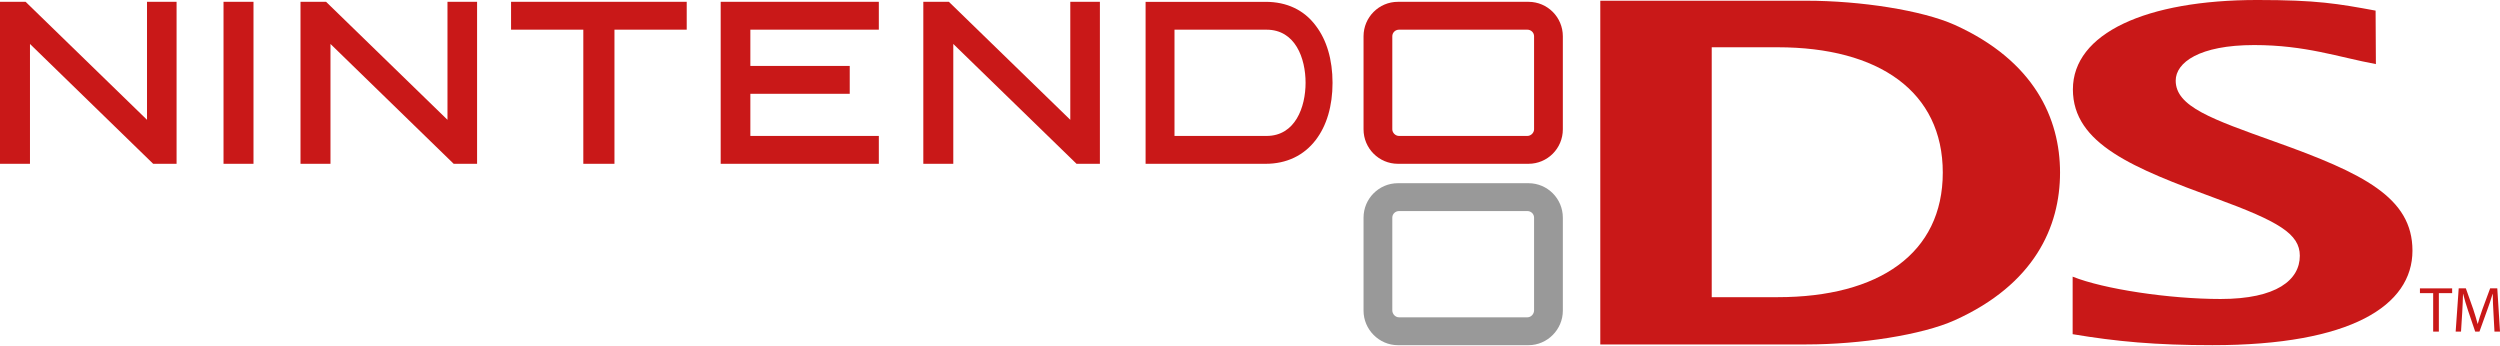
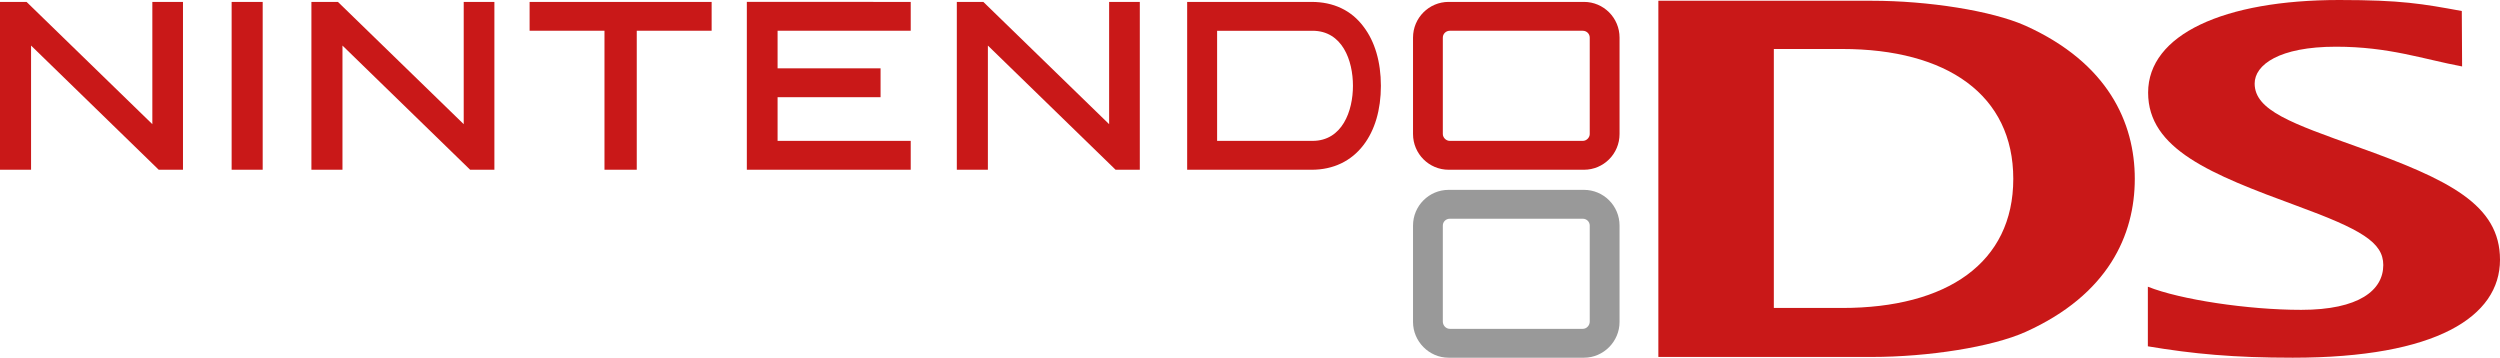
- <svg xmlns="http://www.w3.org/2000/svg" version="1.2" baseProfile="tiny" id="svg101576" x="0px" y="0px" width="566.929px" height="78.275px" viewBox="0 0 566.929 78.275" xml:space="preserve">
-   <path id="path100608" fill="#999999" d="M347.884,70.38c0,0.83-0.682,1.578-1.521,1.578h-29.102c-0.848,0-1.527-0.748-1.527-1.578  V49.358c0-0.832,0.682-1.496,1.527-1.496h29.102c0.84,0,1.521,0.664,1.521,1.496V70.38z M346.621,41.546H317  c-4.287,0-7.787,3.49-7.787,7.813v21.104c0,4.236,3.5,7.813,7.787,7.813h29.621c4.297,0,7.787-3.574,7.787-7.813V49.358  C354.408,45.036,350.917,41.546,346.621,41.546" />
-   <path id="path100618" fill="#C91818" d="M6.797,9.969c0,0,0,26.758,0,27.174c-0.357,0-6.433,0-6.797,0C0,36.727,0,0.829,0,0.414  c0.382,0,5.633,0,5.808,0L33.337,27.17c0,0,0-26.341,0-26.756c0.374,0,5.442,0,5.442,0s0.964,0,1.264,0c0,0.416,0,36.313,0,36.729  c-0.366,0-5.127,0-5.311,0L6.797,9.969" />
-   <path id="path100622" fill="#C91818" d="M74.943,9.969c0,0,0,26.758,0,27.174c-0.366,0-6.423,0-6.797,0c0-0.416,0-36.313,0-36.729  c0.382,0,5.625,0,5.8,0l27.529,26.756c0,0,0-26.341,0-26.756c0.374,0,5.451,0,5.451,0s0.972,0,1.263,0c0,0.416,0,36.313,0,36.729  c-0.374,0-5.127,0-5.31,0L74.943,9.969" />
-   <path id="path100626" fill="#C91818" d="M216.179,9.969c0,0,0,26.758,0,27.174c-0.375,0-6.424,0-6.797,0c0-0.416,0-36.313,0-36.729  c0.382,0,5.635,0,5.8,0l27.529,26.756c0,0,0-26.341,0-26.756c0.374,0,5.45,0,5.45,0s0.973,0,1.264,0c0,0.416,0,36.313,0,36.729  c-0.374,0-5.127,0-5.301,0L216.179,9.969" />
-   <path id="path100630" fill="#C91818" d="M56.23,0.414c0,0,0.964,0,1.255,0c0,0.416,0,36.313,0,36.729c-0.356,0-6.431,0-6.797,0  c0-0.416,0-36.313,0-36.729C51.062,0.414,56.23,0.414,56.23,0.414" />
-   <path id="path100634" fill="#C91818" d="M154.482,0.414c0,0,0.947,0,1.246,0c0,0.333,0,5.983,0,6.315c-0.398,0-16.386,0-16.386,0  s0,29.997,0,30.413c-0.366,0-6.697,0-7.063,0c0-0.416,0-30.413,0-30.413s-15.986,0-16.386,0c0-0.332,0-5.983,0-6.315  C116.299,0.414,154.482,0.414,154.482,0.414" />
-   <path id="path100638" fill="#C91818" d="M198.023,0.414c0,0,0.98,0,1.271,0c0,0.333,0,5.983,0,6.315c-0.391,0-29.134,0-29.134,0  v8.226c0,0,22.153,0,22.536,0c0,0.416,0,5.9,0,6.316c-0.383,0-22.536,0-22.536,0v9.555c0,0,28.743,0,29.134,0c0,0.333,0,5.9,0,6.315  c-0.391,0-35.474,0-35.863,0c0-0.416,0-36.313,0-36.729C163.821,0.414,198.023,0.414,198.023,0.414" />
-   <path id="path100642" fill="#C91818" d="M287.216,30.827h-20.874V6.731h20.874c6.531,0,8.852,6.479,8.852,12.049  C296.066,24.262,293.75,30.827,287.216,30.827z M298.369,5.817c-2.658-3.573-6.59-5.401-11.344-5.401c0,0-26.838,0-27.238,0  c0,0.416,0,36.313,0,36.729c0.398,0,27.238,0,27.238,0c4.754,0,8.686-1.911,11.344-5.401c2.492-3.24,3.813-7.728,3.813-12.962  C302.181,13.543,300.861,9.057,298.369,5.817" />
-   <path id="path100646" fill="#C91818" d="M347.884,29.331c0,0.748-0.682,1.496-1.521,1.496h-29.102c-0.848,0-1.527-0.748-1.527-1.496  V8.226c0-0.831,0.682-1.496,1.527-1.496h29.102c0.84,0,1.521,0.665,1.521,1.496V29.331z M346.621,0.414H317  c-4.287,0-7.787,3.49-7.787,7.813v21.104c0,4.321,3.5,7.813,7.787,7.813h29.621c4.297,0,7.787-3.49,7.787-7.813V8.226  C354.408,3.906,350.917,0.414,346.621,0.414" />
-   <path id="path100656" fill="#C91818" d="M470.017,62.737c7.045,2.824,21.928,5.066,33.545,5.066c12.713,0,17.973-4.32,17.973-9.806  c0-4.985-4.887-7.811-18.92-12.963c-18.771-6.896-32.541-12.38-32.541-24.762c0-12.713,16.57-20.274,41.822-20.274  c13.561,0,18.215,0.831,26.822,2.41l0.066,12.131c-8.459-1.578-15.955-4.321-27.598-4.321c-12.479,0-17.799,3.988-17.799,8.063  c0,5.9,8.191,8.725,22.563,13.876c20,7.146,31.127,12.629,31.127,24.68c0,12.463-13.938,21.438-45.361,21.438  c-12.904,0-21.805-0.832-31.699-2.492V62.737" />
-   <path id="path100660" fill="#C91818" d="M403.125,10.719h-14.955v56.671h14.955c22.961,0,37.443-9.89,37.443-28.252  C440.568,20.773,426.085,10.719,403.125,10.719z M443.269,72.624c-7.396,3.324-21.391,5.484-33.621,5.484H362.9V0.165h46.748  c12.23,0,26.225,2.16,33.637,5.484c18.008,8.143,23.873,21.188,23.873,33.485C467.158,51.436,461.341,64.481,443.269,72.624" />
-   <path id="path100678" fill="#C91818" d="M551.773,66.475h-3v-1.08h7.305v1.08h-3.016V75.2h-1.289V66.475" />
-   <path id="path100682" fill="#C91818" d="M565.443,70.878c-0.076-1.328-0.158-2.989-0.158-4.235h-0.033  c-0.35,1.162-0.748,2.407-1.246,3.737l-1.736,4.82h-0.965l-1.609-4.736c-0.467-1.414-0.85-2.659-1.121-3.821h-0.033  c-0.025,1.246-0.104,2.907-0.186,4.319l-0.268,4.238h-1.213l0.689-9.807h1.621l1.68,4.735c0.406,1.246,0.73,2.326,0.996,3.324h0.025  c0.266-0.998,0.613-2.078,1.055-3.324l1.754-4.735h1.619l0.615,9.807h-1.254L565.443,70.878" />
+ <svg xmlns="http://www.w3.org/2000/svg" version="1.2" id="svg101576" x="0px" y="0px" width="1094.154" height="156.556" viewBox="0 0 547.077 78.278" xml:space="preserve">
+   <defs id="defs18" />
+   <path id="path100608" fill="#999999" d="m 347.884,70.382 c 0,0.83 -0.682,1.578 -1.521,1.578 h -29.102 c -0.848,0 -1.527,-0.748 -1.527,-1.578 V 49.36 c 0,-0.832 0.682,-1.496 1.527,-1.496 h 29.102 c 0.84,0 1.521,0.664 1.521,1.496 z M 346.621,41.548 H 317 c -4.287,0 -7.787,3.49 -7.787,7.813 v 21.104 c 0,4.236 3.5,7.813 7.787,7.813 h 29.621 c 4.297,0 7.787,-3.574 7.787,-7.813 V 49.36 c 0,-4.322 -3.491,-7.812 -7.787,-7.812" />
+   <path id="path100618" fill="#c91818" d="m 6.797,9.971 c 0,0 0,26.758 0,27.174 -0.357,0 -6.433,0 -6.797,0 0,-0.416 0,-36.314 0,-36.729 0.382,0 5.633,0 5.808,0 l 27.529,26.756 c 0,0 0,-26.341 0,-26.756 0.374,0 5.442,0 5.442,0 0,0 0.964,0 1.264,0 0,0.416 0,36.313 0,36.729 -0.366,0 -5.127,0 -5.311,0 L 6.797,9.971" />
+   <path id="path100622" fill="#c91818" d="m 74.943,9.971 c 0,0 0,26.758 0,27.174 -0.366,0 -6.423,0 -6.797,0 0,-0.416 0,-36.313 0,-36.729 0.382,0 5.625,0 5.8,0 l 27.529,26.756 c 0,0 0,-26.341 0,-26.756 0.374,0 5.451,0 5.451,0 0,0 0.972,0 1.263,0 0,0.416 0,36.313 0,36.729 -0.374,0 -5.127,0 -5.31,0 L 74.943,9.971" />
+   <path id="path100626" fill="#c91818" d="m 216.179,9.971 c 0,0 0,26.758 0,27.174 -0.375,0 -6.424,0 -6.797,0 0,-0.416 0,-36.313 0,-36.729 0.382,0 5.635,0 5.8,0 l 27.529,26.756 c 0,0 0,-26.341 0,-26.756 0.374,0 5.45,0 5.45,0 0,0 0.973,0 1.264,0 0,0.416 0,36.313 0,36.729 -0.374,0 -5.127,0 -5.301,0 L 216.179,9.971" />
+   <path id="path100630" fill="#c91818" d="m 56.23,0.416 c 0,0 0.964,0 1.255,0 0,0.416 0,36.313 0,36.729 -0.356,0 -6.431,0 -6.797,0 0,-0.416 0,-36.313 0,-36.729 0.374,0 5.542,0 5.542,0" />
+   <path id="path100634" fill="#c91818" d="m 154.482,0.416 c 0,0 0.947,0 1.246,0 0,0.333 0,5.983 0,6.315 -0.398,0 -16.386,0 -16.386,0 0,0 0,29.997 0,30.413 -0.366,0 -6.697,0 -7.063,0 0,-0.416 0,-30.413 0,-30.413 0,0 -15.986,0 -16.386,0 0,-0.332 0,-5.983 0,-6.315 0.406,0 38.589,0 38.589,0" />
+   <path id="path100638" fill="#c91818" d="m 198.023,0.416 c 0,0 0.98,0 1.271,0 0,0.333 0,5.983 0,6.315 -0.391,0 -29.134,0 -29.134,0 v 8.226 c 0,0 22.153,0 22.536,0 0,0.416 0,5.9 0,6.316 -0.383,0 -22.536,0 -22.536,0 v 9.555 c 0,0 28.743,0 29.134,0 0,0.333 0,5.9 0,6.315 -0.391,0 -35.474,0 -35.863,0 0,-0.416 0,-36.313 0,-36.729 0.39,0.002 34.592,0.002 34.592,0.002" />
+   <path id="path100642" fill="#c91818" d="M 287.216,30.829 H 266.342 V 6.733 h 20.874 c 6.531,0 8.852,6.479 8.852,12.049 -0.002,5.482 -2.318,12.047 -8.852,12.047 z m 11.153,-25.01 c -2.658,-3.573 -6.59,-5.401 -11.344,-5.401 0,0 -26.838,0 -27.238,0 0,0.416 0,36.313 0,36.729 0.398,0 27.238,0 27.238,0 4.754,0 8.686,-1.911 11.344,-5.401 2.492,-3.24 3.813,-7.728 3.813,-12.962 -0.001,-5.239 -1.321,-9.725 -3.813,-12.965" />
+   <path id="path100646" fill="#c91818" d="m 347.884,29.333 c 0,0.748 -0.682,1.496 -1.521,1.496 h -29.102 c -0.848,0 -1.527,-0.748 -1.527,-1.496 V 8.228 c 0,-0.831 0.682,-1.496 1.527,-1.496 h 29.102 c 0.84,0 1.521,0.665 1.521,1.496 z M 346.621,0.416 H 317 c -4.287,0 -7.787,3.49 -7.787,7.813 v 21.104 c 0,4.321 3.5,7.813 7.787,7.813 h 29.621 c 4.297,0 7.787,-3.49 7.787,-7.813 V 8.228 c 0,-4.32 -3.491,-7.812 -7.787,-7.812" />
+   <path id="path100656" fill="#c91818" d="m 470.017,62.739 c 7.045,2.824 21.928,5.066 33.545,5.066 12.713,0 17.973,-4.32 17.973,-9.806 0,-4.985 -4.887,-7.811 -18.92,-12.963 C 483.844,38.14 470.074,32.656 470.074,20.274 470.074,7.561 486.644,0 511.896,0 c 13.561,0 18.215,0.831 26.822,2.41 l 0.066,12.131 c -8.459,-1.578 -15.955,-4.321 -27.598,-4.321 -12.479,0 -17.799,3.988 -17.799,8.063 0,5.9 8.191,8.725 22.563,13.876 20,7.146 31.127,12.629 31.127,24.68 0,12.463 -13.938,21.438 -45.361,21.438 -12.904,0 -21.805,-0.832 -31.699,-2.492 V 62.739" />
+   <path id="path100660" fill="#c91818" d="M 403.125,10.721 H 388.17 v 56.671 h 14.955 c 22.961,0 37.443,-9.89 37.443,-28.252 0,-18.365 -14.483,-28.419 -37.443,-28.419 z m 40.144,61.905 c -7.396,3.324 -21.391,5.484 -33.621,5.484 H 362.9 V 0.167 h 46.748 c 12.23,0 26.225,2.16 33.637,5.484 18.008,8.143 23.873,21.188 23.873,33.485 0,12.302 -5.817,25.347 -23.889,33.49" />
</svg>
